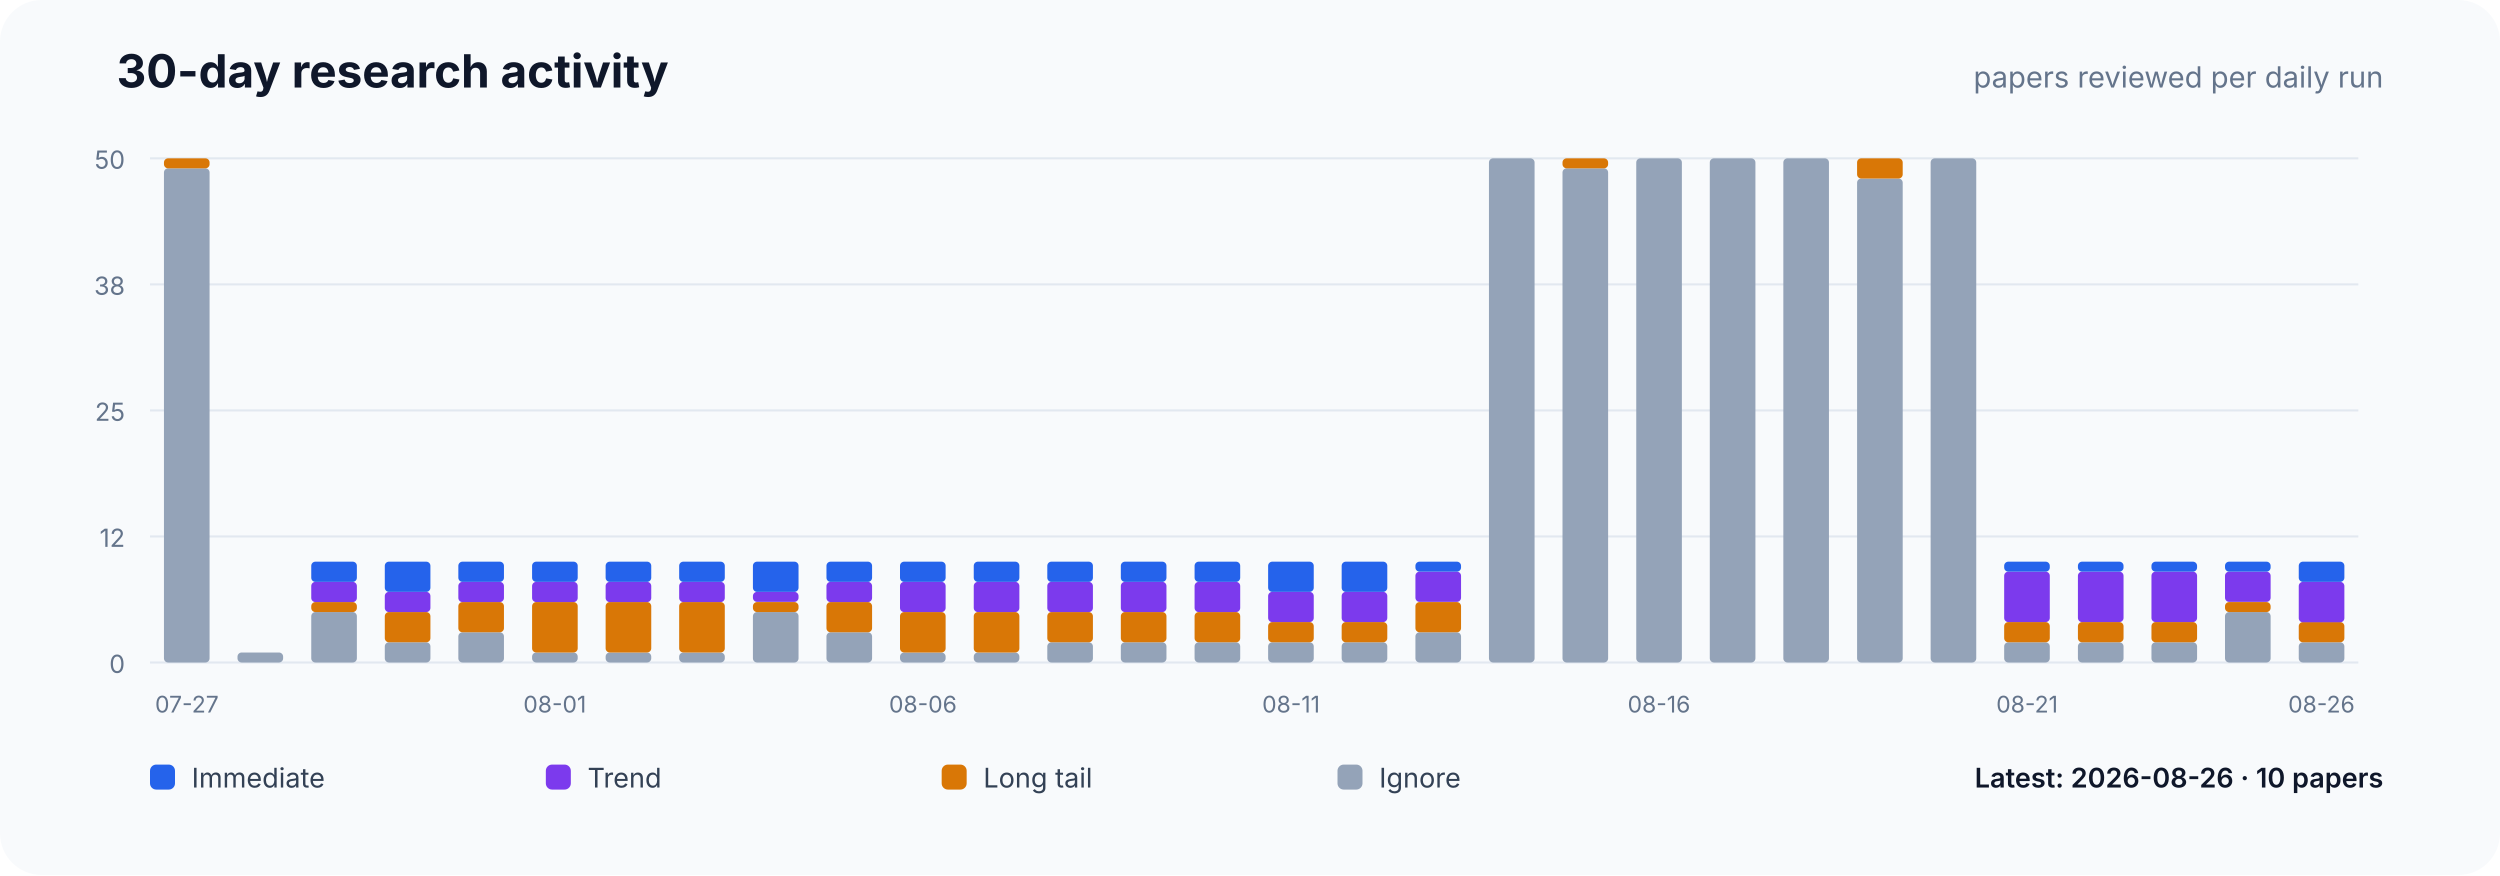
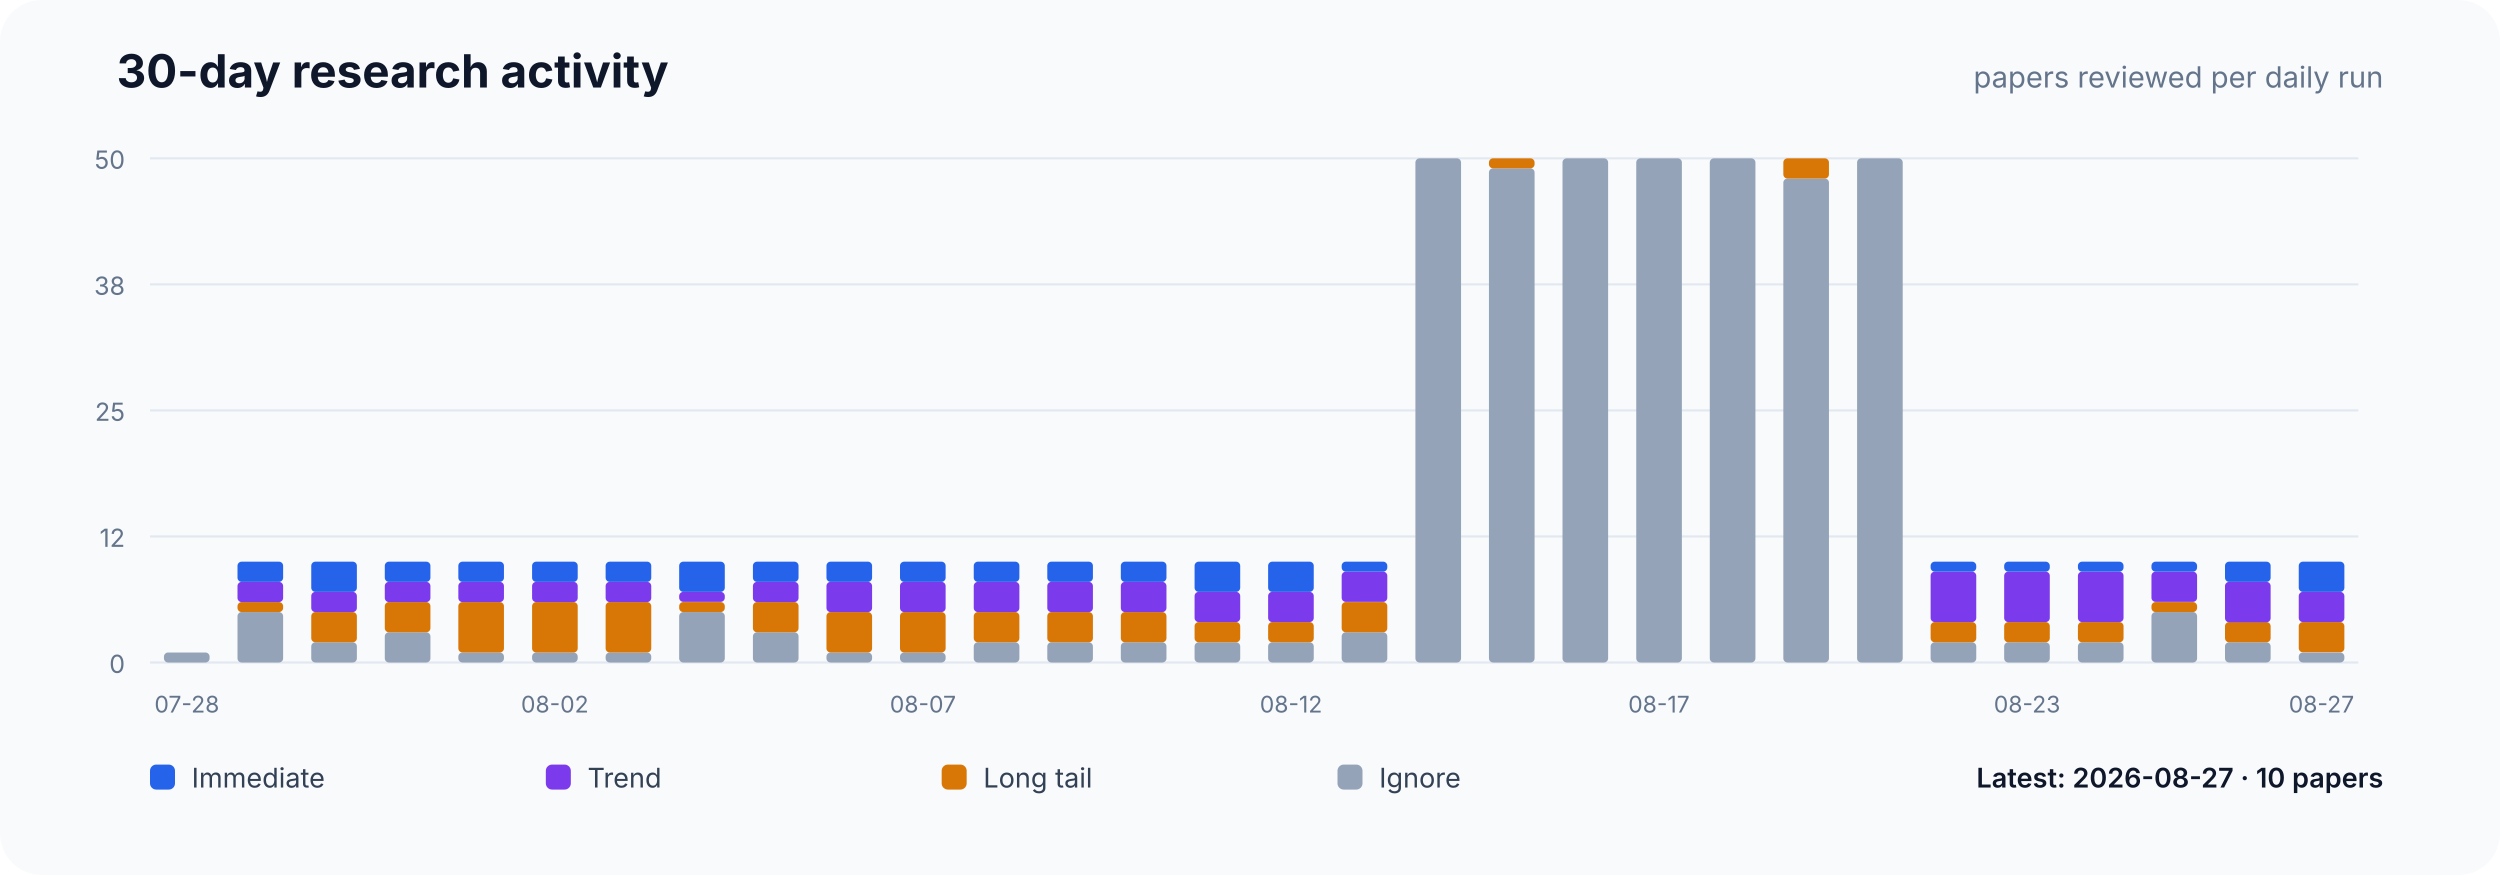
<svg xmlns="http://www.w3.org/2000/svg" width="1200" height="420" viewBox="0 0 1200 420" role="img" aria-labelledby="title desc">
  <rect width="1200" height="420" rx="20" fill="#f8fafc" />
  <text x="56" y="42" font-family="Inter,system-ui,sans-serif" font-size="22" font-weight="700" fill="#0f172a">30-day research activity</text>
  <text x="1144" y="42" text-anchor="end" font-family="Inter,system-ui,sans-serif" font-size="14" fill="#64748b">papers reviewed per daily run</text>
  <line x1="72" y1="318.0" x2="1132" y2="318.0" stroke="#e2e8f0" />
  <text x="60" y="323.0" text-anchor="end" font-family="Inter,system-ui,sans-serif" font-size="12" fill="#64748b">0</text>
  <line x1="72" y1="257.5" x2="1132" y2="257.5" stroke="#e2e8f0" />
  <text x="60" y="262.5" text-anchor="end" font-family="Inter,system-ui,sans-serif" font-size="12" fill="#64748b">12</text>
  <line x1="72" y1="197.0" x2="1132" y2="197.0" stroke="#e2e8f0" />
  <text x="60" y="202.0" text-anchor="end" font-family="Inter,system-ui,sans-serif" font-size="12" fill="#64748b">25</text>
  <line x1="72" y1="136.5" x2="1132" y2="136.5" stroke="#e2e8f0" />
  <text x="60" y="141.5" text-anchor="end" font-family="Inter,system-ui,sans-serif" font-size="12" fill="#64748b">38</text>
  <line x1="72" y1="76.0" x2="1132" y2="76.0" stroke="#e2e8f0" />
  <text x="60" y="81.0" text-anchor="end" font-family="Inter,system-ui,sans-serif" font-size="12" fill="#64748b">50</text>
-   <rect x="78.7" y="80.8" width="21.9" height="237.2" rx="2" fill="#94a3b8" />
-   <rect x="78.7" y="76.0" width="21.9" height="4.8" rx="2" fill="#d97706" />
-   <rect x="78.7" y="76.0" width="21.9" height="0.0" rx="2" fill="#7c3aed" />
-   <rect x="78.7" y="76.0" width="21.9" height="0.0" rx="2" fill="#2563eb" />
-   <text x="89.7" y="342" text-anchor="middle" font-family="Inter,system-ui,sans-serif" font-size="11" fill="#64748b">07-27</text>
-   <rect x="114.0" y="313.2" width="21.9" height="4.8" rx="2" fill="#94a3b8" />
-   <rect x="114.0" y="313.2" width="21.9" height="0.0" rx="2" fill="#d97706" />
-   <rect x="114.0" y="313.2" width="21.9" height="0.0" rx="2" fill="#7c3aed" />
-   <rect x="114.0" y="313.2" width="21.9" height="0.0" rx="2" fill="#2563eb" />
-   <rect x="149.4" y="293.8" width="21.9" height="24.2" rx="2" fill="#94a3b8" />
-   <rect x="149.4" y="289.0" width="21.9" height="4.8" rx="2" fill="#d97706" />
-   <rect x="149.4" y="279.3" width="21.9" height="9.7" rx="2" fill="#7c3aed" />
-   <rect x="149.4" y="269.6" width="21.9" height="9.7" rx="2" fill="#2563eb" />
-   <rect x="184.7" y="308.3" width="21.9" height="9.7" rx="2" fill="#94a3b8" />
-   <rect x="184.7" y="293.8" width="21.9" height="14.5" rx="2" fill="#d97706" />
-   <rect x="184.7" y="284.1" width="21.9" height="9.7" rx="2" fill="#7c3aed" />
-   <rect x="184.7" y="269.6" width="21.9" height="14.5" rx="2" fill="#2563eb" />
-   <rect x="220.0" y="303.5" width="21.9" height="14.5" rx="2" fill="#94a3b8" />
-   <rect x="220.0" y="289.0" width="21.9" height="14.5" rx="2" fill="#d97706" />
+   <rect x="78.7" y="313.2" width="21.9" height="4.8" rx="2" fill="#94a3b8" />
+   <rect x="78.7" y="313.2" width="21.9" height="0.0" rx="2" fill="#d97706" />
+   <rect x="78.7" y="313.2" width="21.9" height="0.0" rx="2" fill="#7c3aed" />
+   <rect x="78.7" y="313.2" width="21.9" height="0.0" rx="2" fill="#2563eb" />
+   <text x="89.7" y="342" text-anchor="middle" font-family="Inter,system-ui,sans-serif" font-size="11" fill="#64748b">07-28</text>
+   <rect x="114.0" y="293.8" width="21.9" height="24.2" rx="2" fill="#94a3b8" />
+   <rect x="114.0" y="289.0" width="21.9" height="4.8" rx="2" fill="#d97706" />
+   <rect x="114.0" y="279.3" width="21.9" height="9.7" rx="2" fill="#7c3aed" />
+   <rect x="114.0" y="269.6" width="21.9" height="9.7" rx="2" fill="#2563eb" />
+   <rect x="149.4" y="308.3" width="21.9" height="9.7" rx="2" fill="#94a3b8" />
+   <rect x="149.4" y="293.8" width="21.9" height="14.5" rx="2" fill="#d97706" />
+   <rect x="149.4" y="284.1" width="21.9" height="9.7" rx="2" fill="#7c3aed" />
+   <rect x="149.4" y="269.6" width="21.9" height="14.5" rx="2" fill="#2563eb" />
+   <rect x="184.7" y="303.5" width="21.9" height="14.5" rx="2" fill="#94a3b8" />
+   <rect x="184.7" y="289.0" width="21.9" height="14.5" rx="2" fill="#d97706" />
+   <rect x="184.7" y="279.3" width="21.9" height="9.7" rx="2" fill="#7c3aed" />
+   <rect x="184.7" y="269.6" width="21.9" height="9.7" rx="2" fill="#2563eb" />
+   <rect x="220.0" y="313.2" width="21.9" height="4.8" rx="2" fill="#94a3b8" />
+   <rect x="220.0" y="289.0" width="21.9" height="24.2" rx="2" fill="#d97706" />
  <rect x="220.0" y="279.3" width="21.9" height="9.7" rx="2" fill="#7c3aed" />
  <rect x="220.0" y="269.6" width="21.9" height="9.7" rx="2" fill="#2563eb" />
  <rect x="255.4" y="313.2" width="21.9" height="4.8" rx="2" fill="#94a3b8" />
  <rect x="255.4" y="289.0" width="21.9" height="24.2" rx="2" fill="#d97706" />
  <rect x="255.4" y="279.3" width="21.9" height="9.7" rx="2" fill="#7c3aed" />
  <rect x="255.4" y="269.6" width="21.9" height="9.7" rx="2" fill="#2563eb" />
-   <text x="266.3" y="342" text-anchor="middle" font-family="Inter,system-ui,sans-serif" font-size="11" fill="#64748b">08-01</text>
+   <text x="266.3" y="342" text-anchor="middle" font-family="Inter,system-ui,sans-serif" font-size="11" fill="#64748b">08-02</text>
  <rect x="290.7" y="313.2" width="21.9" height="4.8" rx="2" fill="#94a3b8" />
  <rect x="290.7" y="289.0" width="21.9" height="24.2" rx="2" fill="#d97706" />
  <rect x="290.7" y="279.3" width="21.9" height="9.7" rx="2" fill="#7c3aed" />
  <rect x="290.7" y="269.6" width="21.9" height="9.7" rx="2" fill="#2563eb" />
-   <rect x="326.0" y="313.2" width="21.9" height="4.8" rx="2" fill="#94a3b8" />
-   <rect x="326.0" y="289.0" width="21.9" height="24.2" rx="2" fill="#d97706" />
-   <rect x="326.0" y="279.3" width="21.9" height="9.7" rx="2" fill="#7c3aed" />
-   <rect x="326.0" y="269.6" width="21.9" height="9.7" rx="2" fill="#2563eb" />
-   <rect x="361.4" y="293.8" width="21.9" height="24.2" rx="2" fill="#94a3b8" />
-   <rect x="361.4" y="289.0" width="21.9" height="4.8" rx="2" fill="#d97706" />
-   <rect x="361.4" y="284.1" width="21.9" height="4.8" rx="2" fill="#7c3aed" />
-   <rect x="361.4" y="269.6" width="21.9" height="14.5" rx="2" fill="#2563eb" />
-   <rect x="396.7" y="303.5" width="21.9" height="14.5" rx="2" fill="#94a3b8" />
-   <rect x="396.7" y="289.0" width="21.9" height="14.5" rx="2" fill="#d97706" />
-   <rect x="396.7" y="279.3" width="21.9" height="9.7" rx="2" fill="#7c3aed" />
+   <rect x="326.0" y="293.8" width="21.9" height="24.2" rx="2" fill="#94a3b8" />
+   <rect x="326.0" y="289.0" width="21.9" height="4.8" rx="2" fill="#d97706" />
+   <rect x="326.0" y="284.1" width="21.9" height="4.8" rx="2" fill="#7c3aed" />
+   <rect x="326.0" y="269.6" width="21.9" height="14.5" rx="2" fill="#2563eb" />
+   <rect x="361.4" y="303.5" width="21.9" height="14.5" rx="2" fill="#94a3b8" />
+   <rect x="361.4" y="289.0" width="21.9" height="14.5" rx="2" fill="#d97706" />
+   <rect x="361.4" y="279.3" width="21.9" height="9.7" rx="2" fill="#7c3aed" />
+   <rect x="361.4" y="269.6" width="21.9" height="9.7" rx="2" fill="#2563eb" />
+   <rect x="396.7" y="313.2" width="21.9" height="4.8" rx="2" fill="#94a3b8" />
+   <rect x="396.7" y="293.8" width="21.9" height="19.4" rx="2" fill="#d97706" />
+   <rect x="396.7" y="279.3" width="21.9" height="14.5" rx="2" fill="#7c3aed" />
  <rect x="396.7" y="269.6" width="21.9" height="9.7" rx="2" fill="#2563eb" />
  <rect x="432.0" y="313.2" width="21.9" height="4.8" rx="2" fill="#94a3b8" />
  <rect x="432.0" y="293.8" width="21.9" height="19.4" rx="2" fill="#d97706" />
  <rect x="432.0" y="279.3" width="21.9" height="14.5" rx="2" fill="#7c3aed" />
  <rect x="432.0" y="269.6" width="21.9" height="9.7" rx="2" fill="#2563eb" />
-   <text x="443.0" y="342" text-anchor="middle" font-family="Inter,system-ui,sans-serif" font-size="11" fill="#64748b">08-06</text>
-   <rect x="467.4" y="313.2" width="21.9" height="4.8" rx="2" fill="#94a3b8" />
-   <rect x="467.4" y="293.8" width="21.9" height="19.4" rx="2" fill="#d97706" />
+   <text x="443.0" y="342" text-anchor="middle" font-family="Inter,system-ui,sans-serif" font-size="11" fill="#64748b">08-07</text>
+   <rect x="467.4" y="308.3" width="21.9" height="9.7" rx="2" fill="#94a3b8" />
+   <rect x="467.4" y="293.8" width="21.9" height="14.5" rx="2" fill="#d97706" />
  <rect x="467.4" y="279.3" width="21.9" height="14.5" rx="2" fill="#7c3aed" />
  <rect x="467.4" y="269.6" width="21.9" height="9.7" rx="2" fill="#2563eb" />
  <rect x="502.7" y="308.3" width="21.9" height="9.7" rx="2" fill="#94a3b8" />
  <rect x="502.7" y="293.8" width="21.9" height="14.5" rx="2" fill="#d97706" />
  <rect x="502.7" y="279.3" width="21.9" height="14.5" rx="2" fill="#7c3aed" />
  <rect x="502.7" y="269.6" width="21.9" height="9.7" rx="2" fill="#2563eb" />
  <rect x="538.0" y="308.3" width="21.9" height="9.7" rx="2" fill="#94a3b8" />
  <rect x="538.0" y="293.8" width="21.9" height="14.5" rx="2" fill="#d97706" />
  <rect x="538.0" y="279.3" width="21.9" height="14.5" rx="2" fill="#7c3aed" />
  <rect x="538.0" y="269.6" width="21.9" height="9.7" rx="2" fill="#2563eb" />
  <rect x="573.4" y="308.3" width="21.9" height="9.7" rx="2" fill="#94a3b8" />
-   <rect x="573.4" y="293.8" width="21.9" height="14.5" rx="2" fill="#d97706" />
-   <rect x="573.4" y="279.3" width="21.9" height="14.5" rx="2" fill="#7c3aed" />
-   <rect x="573.4" y="269.6" width="21.9" height="9.7" rx="2" fill="#2563eb" />
+   <rect x="573.4" y="298.6" width="21.9" height="9.7" rx="2" fill="#d97706" />
+   <rect x="573.4" y="284.1" width="21.9" height="14.5" rx="2" fill="#7c3aed" />
+   <rect x="573.4" y="269.6" width="21.9" height="14.5" rx="2" fill="#2563eb" />
  <rect x="608.7" y="308.3" width="21.9" height="9.7" rx="2" fill="#94a3b8" />
  <rect x="608.7" y="298.6" width="21.9" height="9.7" rx="2" fill="#d97706" />
  <rect x="608.7" y="284.1" width="21.9" height="14.5" rx="2" fill="#7c3aed" />
  <rect x="608.7" y="269.6" width="21.9" height="14.5" rx="2" fill="#2563eb" />
-   <text x="619.7" y="342" text-anchor="middle" font-family="Inter,system-ui,sans-serif" font-size="11" fill="#64748b">08-11</text>
-   <rect x="644.0" y="308.3" width="21.9" height="9.7" rx="2" fill="#94a3b8" />
-   <rect x="644.0" y="298.6" width="21.9" height="9.7" rx="2" fill="#d97706" />
-   <rect x="644.0" y="284.1" width="21.9" height="14.5" rx="2" fill="#7c3aed" />
-   <rect x="644.0" y="269.6" width="21.9" height="14.5" rx="2" fill="#2563eb" />
-   <rect x="679.4" y="303.5" width="21.9" height="14.5" rx="2" fill="#94a3b8" />
-   <rect x="679.4" y="289.0" width="21.9" height="14.5" rx="2" fill="#d97706" />
-   <rect x="679.4" y="274.4" width="21.9" height="14.5" rx="2" fill="#7c3aed" />
-   <rect x="679.4" y="269.6" width="21.9" height="4.8" rx="2" fill="#2563eb" />
-   <rect x="714.7" y="76.0" width="21.9" height="242.0" rx="2" fill="#94a3b8" />
-   <rect x="714.7" y="76.0" width="21.9" height="0.0" rx="2" fill="#d97706" />
+   <text x="619.7" y="342" text-anchor="middle" font-family="Inter,system-ui,sans-serif" font-size="11" fill="#64748b">08-12</text>
+   <rect x="644.0" y="303.5" width="21.9" height="14.5" rx="2" fill="#94a3b8" />
+   <rect x="644.0" y="289.0" width="21.9" height="14.5" rx="2" fill="#d97706" />
+   <rect x="644.0" y="274.4" width="21.9" height="14.5" rx="2" fill="#7c3aed" />
+   <rect x="644.0" y="269.6" width="21.9" height="4.8" rx="2" fill="#2563eb" />
+   <rect x="679.4" y="76.0" width="21.9" height="242.0" rx="2" fill="#94a3b8" />
+   <rect x="679.4" y="76.0" width="21.9" height="0.0" rx="2" fill="#d97706" />
+   <rect x="679.4" y="76.0" width="21.9" height="0.0" rx="2" fill="#7c3aed" />
+   <rect x="679.4" y="76.0" width="21.9" height="0.0" rx="2" fill="#2563eb" />
+   <rect x="714.7" y="80.8" width="21.9" height="237.2" rx="2" fill="#94a3b8" />
+   <rect x="714.7" y="76.0" width="21.9" height="4.8" rx="2" fill="#d97706" />
  <rect x="714.7" y="76.0" width="21.9" height="0.0" rx="2" fill="#7c3aed" />
  <rect x="714.7" y="76.0" width="21.9" height="0.0" rx="2" fill="#2563eb" />
-   <rect x="750.0" y="80.8" width="21.9" height="237.2" rx="2" fill="#94a3b8" />
-   <rect x="750.0" y="76.0" width="21.9" height="4.8" rx="2" fill="#d97706" />
+   <rect x="750.0" y="76.0" width="21.9" height="242.0" rx="2" fill="#94a3b8" />
+   <rect x="750.0" y="76.0" width="21.9" height="0.0" rx="2" fill="#d97706" />
  <rect x="750.0" y="76.0" width="21.9" height="0.0" rx="2" fill="#7c3aed" />
  <rect x="750.0" y="76.0" width="21.9" height="0.0" rx="2" fill="#2563eb" />
  <rect x="785.4" y="76.0" width="21.9" height="242.0" rx="2" fill="#94a3b8" />
  <rect x="785.4" y="76.0" width="21.9" height="0.0" rx="2" fill="#d97706" />
  <rect x="785.4" y="76.0" width="21.9" height="0.0" rx="2" fill="#7c3aed" />
  <rect x="785.4" y="76.0" width="21.9" height="0.0" rx="2" fill="#2563eb" />
-   <text x="796.3" y="342" text-anchor="middle" font-family="Inter,system-ui,sans-serif" font-size="11" fill="#64748b">08-16</text>
+   <text x="796.3" y="342" text-anchor="middle" font-family="Inter,system-ui,sans-serif" font-size="11" fill="#64748b">08-17</text>
  <rect x="820.7" y="76.0" width="21.9" height="242.0" rx="2" fill="#94a3b8" />
  <rect x="820.7" y="76.0" width="21.9" height="0.0" rx="2" fill="#d97706" />
  <rect x="820.7" y="76.0" width="21.9" height="0.0" rx="2" fill="#7c3aed" />
  <rect x="820.7" y="76.0" width="21.9" height="0.0" rx="2" fill="#2563eb" />
-   <rect x="856.0" y="76.0" width="21.9" height="242.0" rx="2" fill="#94a3b8" />
-   <rect x="856.0" y="76.0" width="21.9" height="0.0" rx="2" fill="#d97706" />
+   <rect x="856.0" y="85.7" width="21.9" height="232.3" rx="2" fill="#94a3b8" />
+   <rect x="856.0" y="76.0" width="21.9" height="9.7" rx="2" fill="#d97706" />
  <rect x="856.0" y="76.0" width="21.9" height="0.0" rx="2" fill="#7c3aed" />
  <rect x="856.0" y="76.0" width="21.9" height="0.0" rx="2" fill="#2563eb" />
-   <rect x="891.4" y="85.7" width="21.9" height="232.3" rx="2" fill="#94a3b8" />
-   <rect x="891.4" y="76.0" width="21.9" height="9.7" rx="2" fill="#d97706" />
+   <rect x="891.4" y="76.0" width="21.9" height="242.0" rx="2" fill="#94a3b8" />
+   <rect x="891.4" y="76.0" width="21.9" height="0.0" rx="2" fill="#d97706" />
  <rect x="891.4" y="76.0" width="21.9" height="0.0" rx="2" fill="#7c3aed" />
  <rect x="891.4" y="76.0" width="21.9" height="0.0" rx="2" fill="#2563eb" />
-   <rect x="926.7" y="76.0" width="21.9" height="242.0" rx="2" fill="#94a3b8" />
-   <rect x="926.7" y="76.0" width="21.9" height="0.0" rx="2" fill="#d97706" />
-   <rect x="926.7" y="76.0" width="21.9" height="0.0" rx="2" fill="#7c3aed" />
-   <rect x="926.7" y="76.0" width="21.9" height="0.0" rx="2" fill="#2563eb" />
+   <rect x="926.7" y="308.3" width="21.9" height="9.7" rx="2" fill="#94a3b8" />
+   <rect x="926.7" y="298.6" width="21.9" height="9.7" rx="2" fill="#d97706" />
+   <rect x="926.7" y="274.4" width="21.9" height="24.2" rx="2" fill="#7c3aed" />
+   <rect x="926.7" y="269.6" width="21.9" height="4.8" rx="2" fill="#2563eb" />
  <rect x="962.0" y="308.3" width="21.9" height="9.7" rx="2" fill="#94a3b8" />
  <rect x="962.0" y="298.6" width="21.9" height="9.7" rx="2" fill="#d97706" />
  <rect x="962.0" y="274.4" width="21.9" height="24.2" rx="2" fill="#7c3aed" />
  <rect x="962.0" y="269.6" width="21.9" height="4.8" rx="2" fill="#2563eb" />
-   <text x="973.0" y="342" text-anchor="middle" font-family="Inter,system-ui,sans-serif" font-size="11" fill="#64748b">08-21</text>
+   <text x="973.0" y="342" text-anchor="middle" font-family="Inter,system-ui,sans-serif" font-size="11" fill="#64748b">08-23</text>
  <rect x="997.4" y="308.3" width="21.9" height="9.7" rx="2" fill="#94a3b8" />
  <rect x="997.4" y="298.6" width="21.9" height="9.7" rx="2" fill="#d97706" />
  <rect x="997.4" y="274.4" width="21.9" height="24.2" rx="2" fill="#7c3aed" />
  <rect x="997.4" y="269.6" width="21.9" height="4.8" rx="2" fill="#2563eb" />
-   <rect x="1032.7" y="308.3" width="21.9" height="9.7" rx="2" fill="#94a3b8" />
-   <rect x="1032.7" y="298.6" width="21.9" height="9.7" rx="2" fill="#d97706" />
-   <rect x="1032.7" y="274.4" width="21.9" height="24.2" rx="2" fill="#7c3aed" />
+   <rect x="1032.7" y="293.8" width="21.9" height="24.2" rx="2" fill="#94a3b8" />
+   <rect x="1032.7" y="289.0" width="21.9" height="4.8" rx="2" fill="#d97706" />
+   <rect x="1032.7" y="274.4" width="21.9" height="14.5" rx="2" fill="#7c3aed" />
  <rect x="1032.7" y="269.6" width="21.9" height="4.8" rx="2" fill="#2563eb" />
-   <rect x="1068.0" y="293.8" width="21.9" height="24.2" rx="2" fill="#94a3b8" />
-   <rect x="1068.0" y="289.0" width="21.9" height="4.8" rx="2" fill="#d97706" />
-   <rect x="1068.0" y="274.4" width="21.9" height="14.5" rx="2" fill="#7c3aed" />
-   <rect x="1068.0" y="269.6" width="21.9" height="4.8" rx="2" fill="#2563eb" />
-   <rect x="1103.4" y="308.3" width="21.9" height="9.7" rx="2" fill="#94a3b8" />
-   <rect x="1103.4" y="298.6" width="21.9" height="9.7" rx="2" fill="#d97706" />
-   <rect x="1103.4" y="279.3" width="21.9" height="19.4" rx="2" fill="#7c3aed" />
-   <rect x="1103.4" y="269.6" width="21.9" height="9.7" rx="2" fill="#2563eb" />
-   <text x="1114.3" y="342" text-anchor="middle" font-family="Inter,system-ui,sans-serif" font-size="11" fill="#64748b">08-26</text>
+   <rect x="1068.0" y="308.3" width="21.9" height="9.7" rx="2" fill="#94a3b8" />
+   <rect x="1068.0" y="298.6" width="21.9" height="9.7" rx="2" fill="#d97706" />
+   <rect x="1068.0" y="279.3" width="21.9" height="19.4" rx="2" fill="#7c3aed" />
+   <rect x="1068.0" y="269.6" width="21.9" height="9.7" rx="2" fill="#2563eb" />
+   <rect x="1103.4" y="313.2" width="21.9" height="4.8" rx="2" fill="#94a3b8" />
+   <rect x="1103.4" y="298.6" width="21.9" height="14.5" rx="2" fill="#d97706" />
+   <rect x="1103.4" y="284.1" width="21.9" height="14.5" rx="2" fill="#7c3aed" />
+   <rect x="1103.4" y="269.6" width="21.9" height="14.5" rx="2" fill="#2563eb" />
+   <text x="1114.3" y="342" text-anchor="middle" font-family="Inter,system-ui,sans-serif" font-size="11" fill="#64748b">08-27</text>
  <rect x="72" y="367" width="12" height="12" rx="3" fill="#2563eb" />
  <text x="92" y="378" font-family="Inter,system-ui,sans-serif" font-size="13" fill="#334155">Immediate</text>
  <rect x="262" y="367" width="12" height="12" rx="3" fill="#7c3aed" />
  <text x="282" y="378" font-family="Inter,system-ui,sans-serif" font-size="13" fill="#334155">Trend</text>
  <rect x="452" y="367" width="12" height="12" rx="3" fill="#d97706" />
  <text x="472" y="378" font-family="Inter,system-ui,sans-serif" font-size="13" fill="#334155">Long tail</text>
  <rect x="642" y="367" width="12" height="12" rx="3" fill="#94a3b8" />
  <text x="662" y="378" font-family="Inter,system-ui,sans-serif" font-size="13" fill="#334155">Ignore</text>
-   <text x="1144" y="378" text-anchor="end" font-family="Inter,system-ui,sans-serif" font-size="13" font-weight="600" fill="#0f172a">Latest: 2026-08-26 · 10 papers</text>
+   <text x="1144" y="378" text-anchor="end" font-family="Inter,system-ui,sans-serif" font-size="13" font-weight="600" fill="#0f172a">Latest: 2026-08-27 · 10 papers</text>
</svg>
